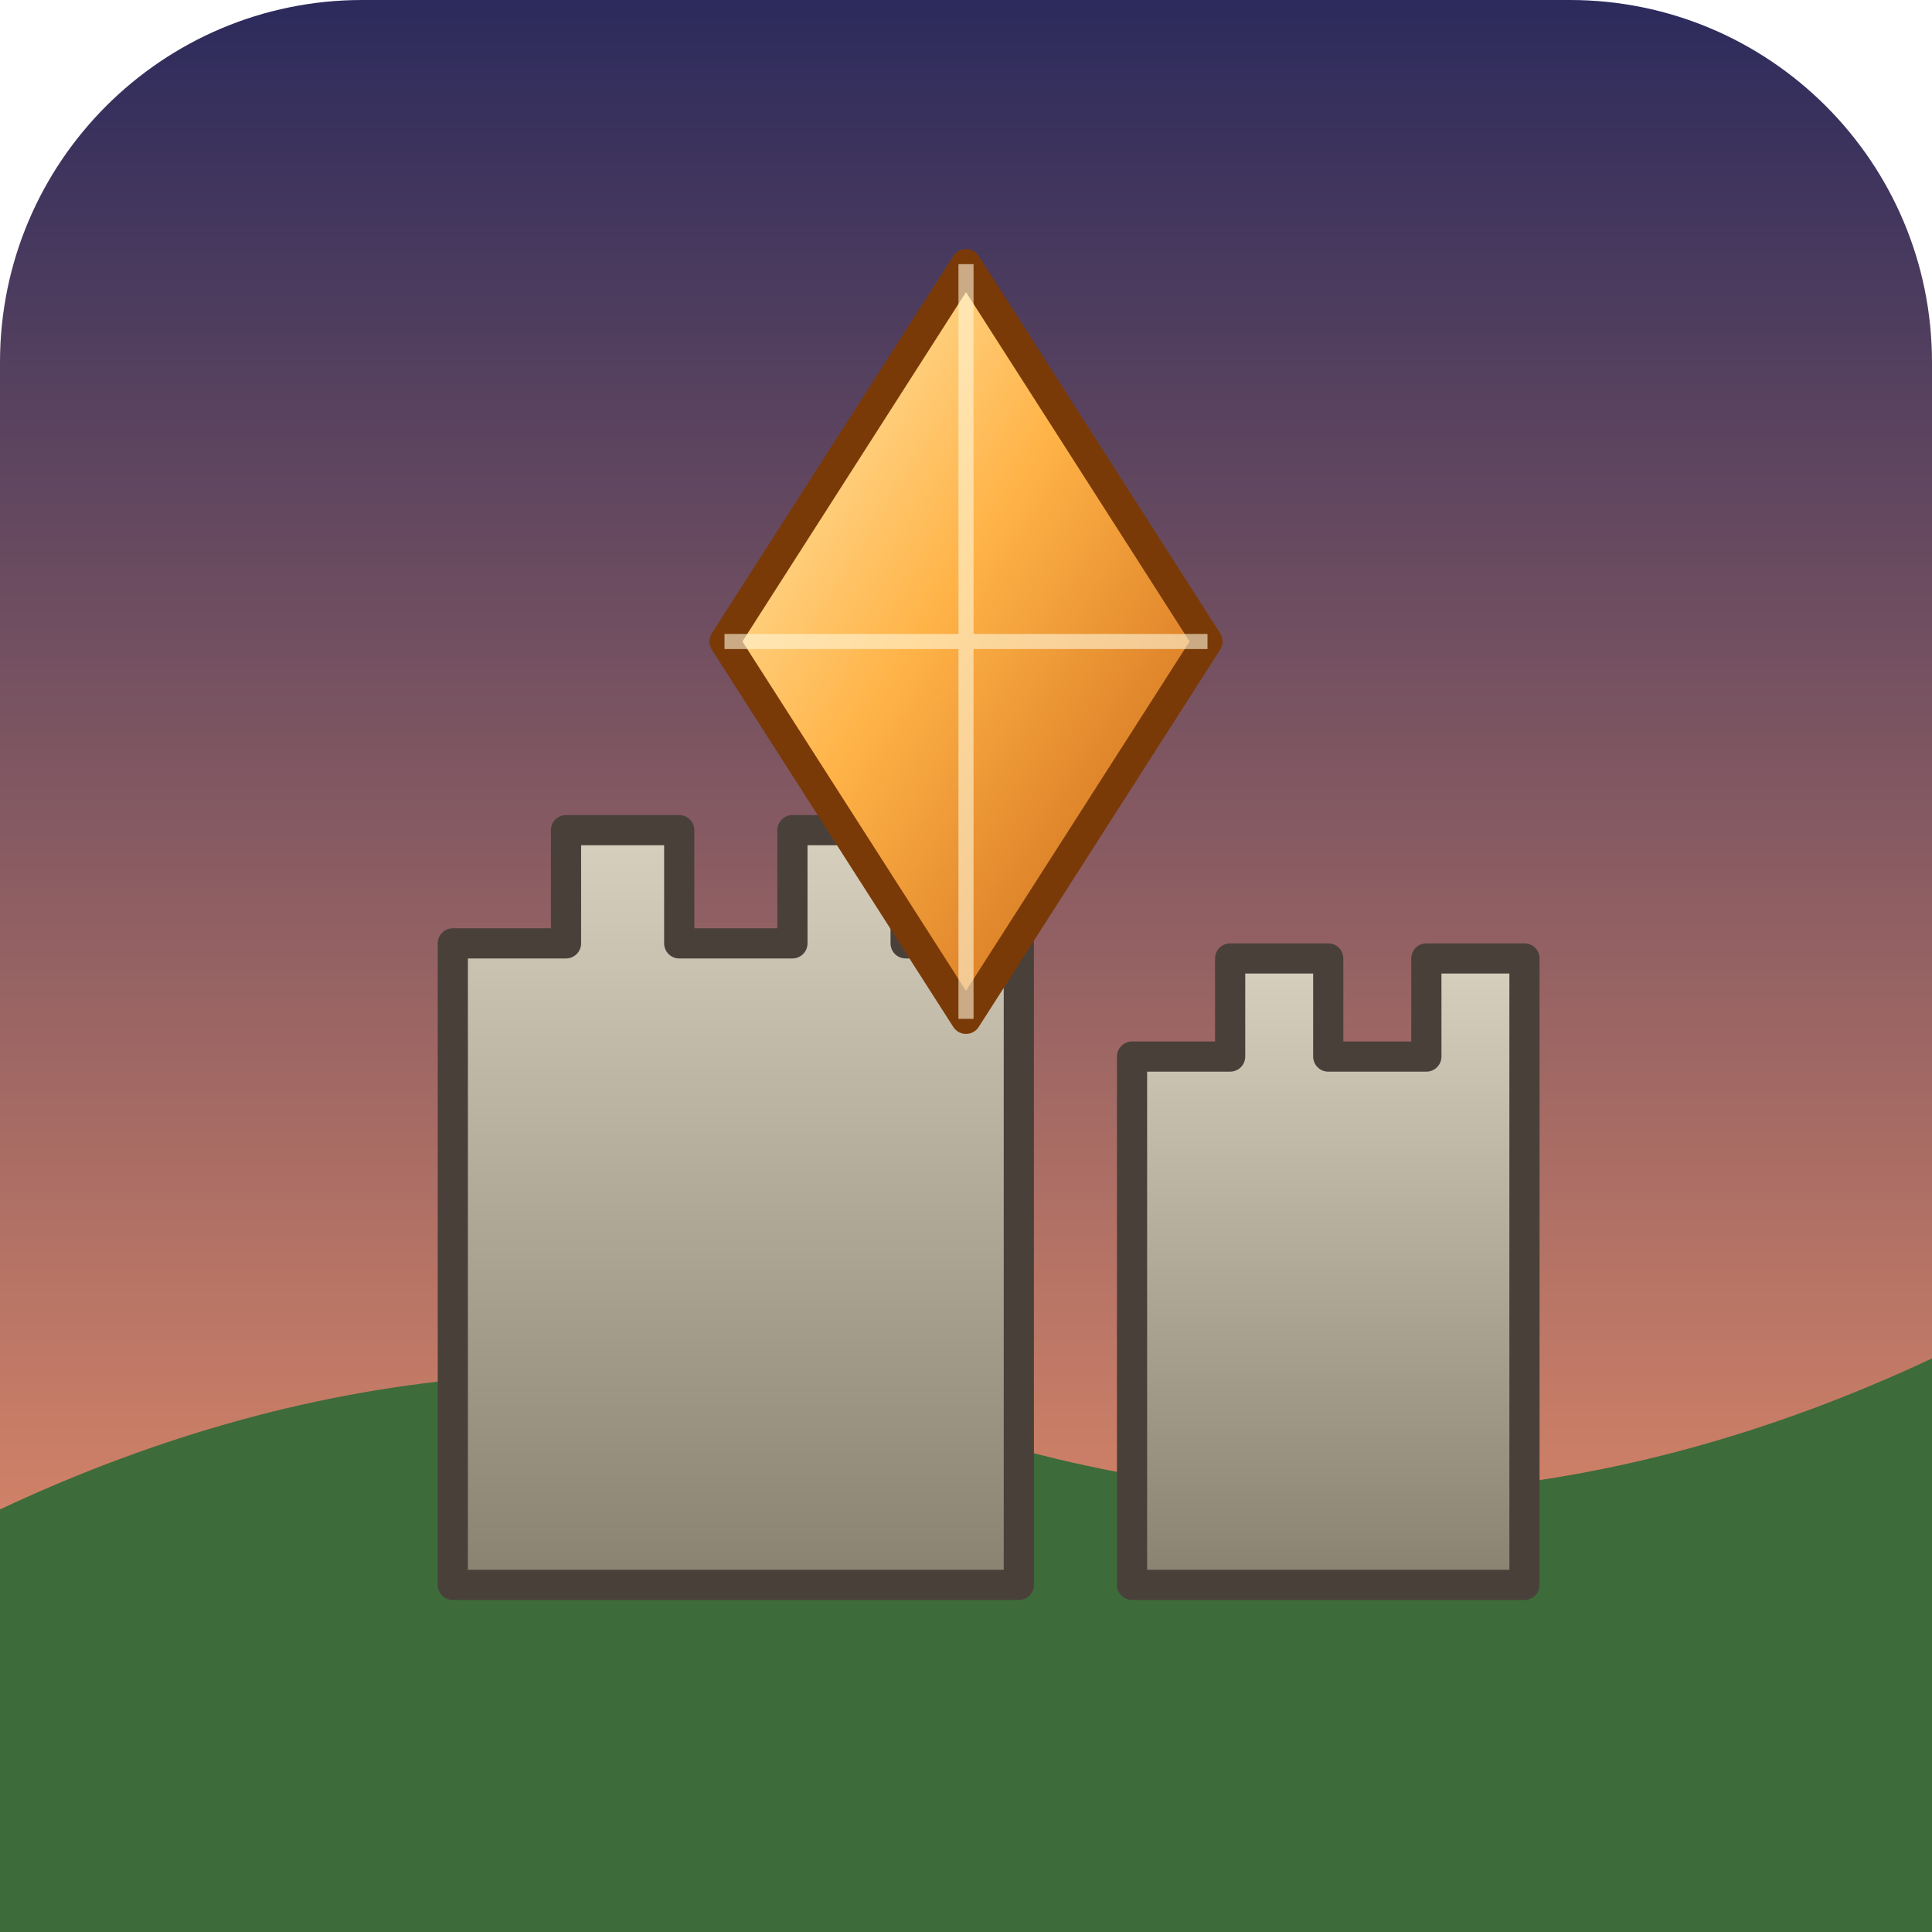
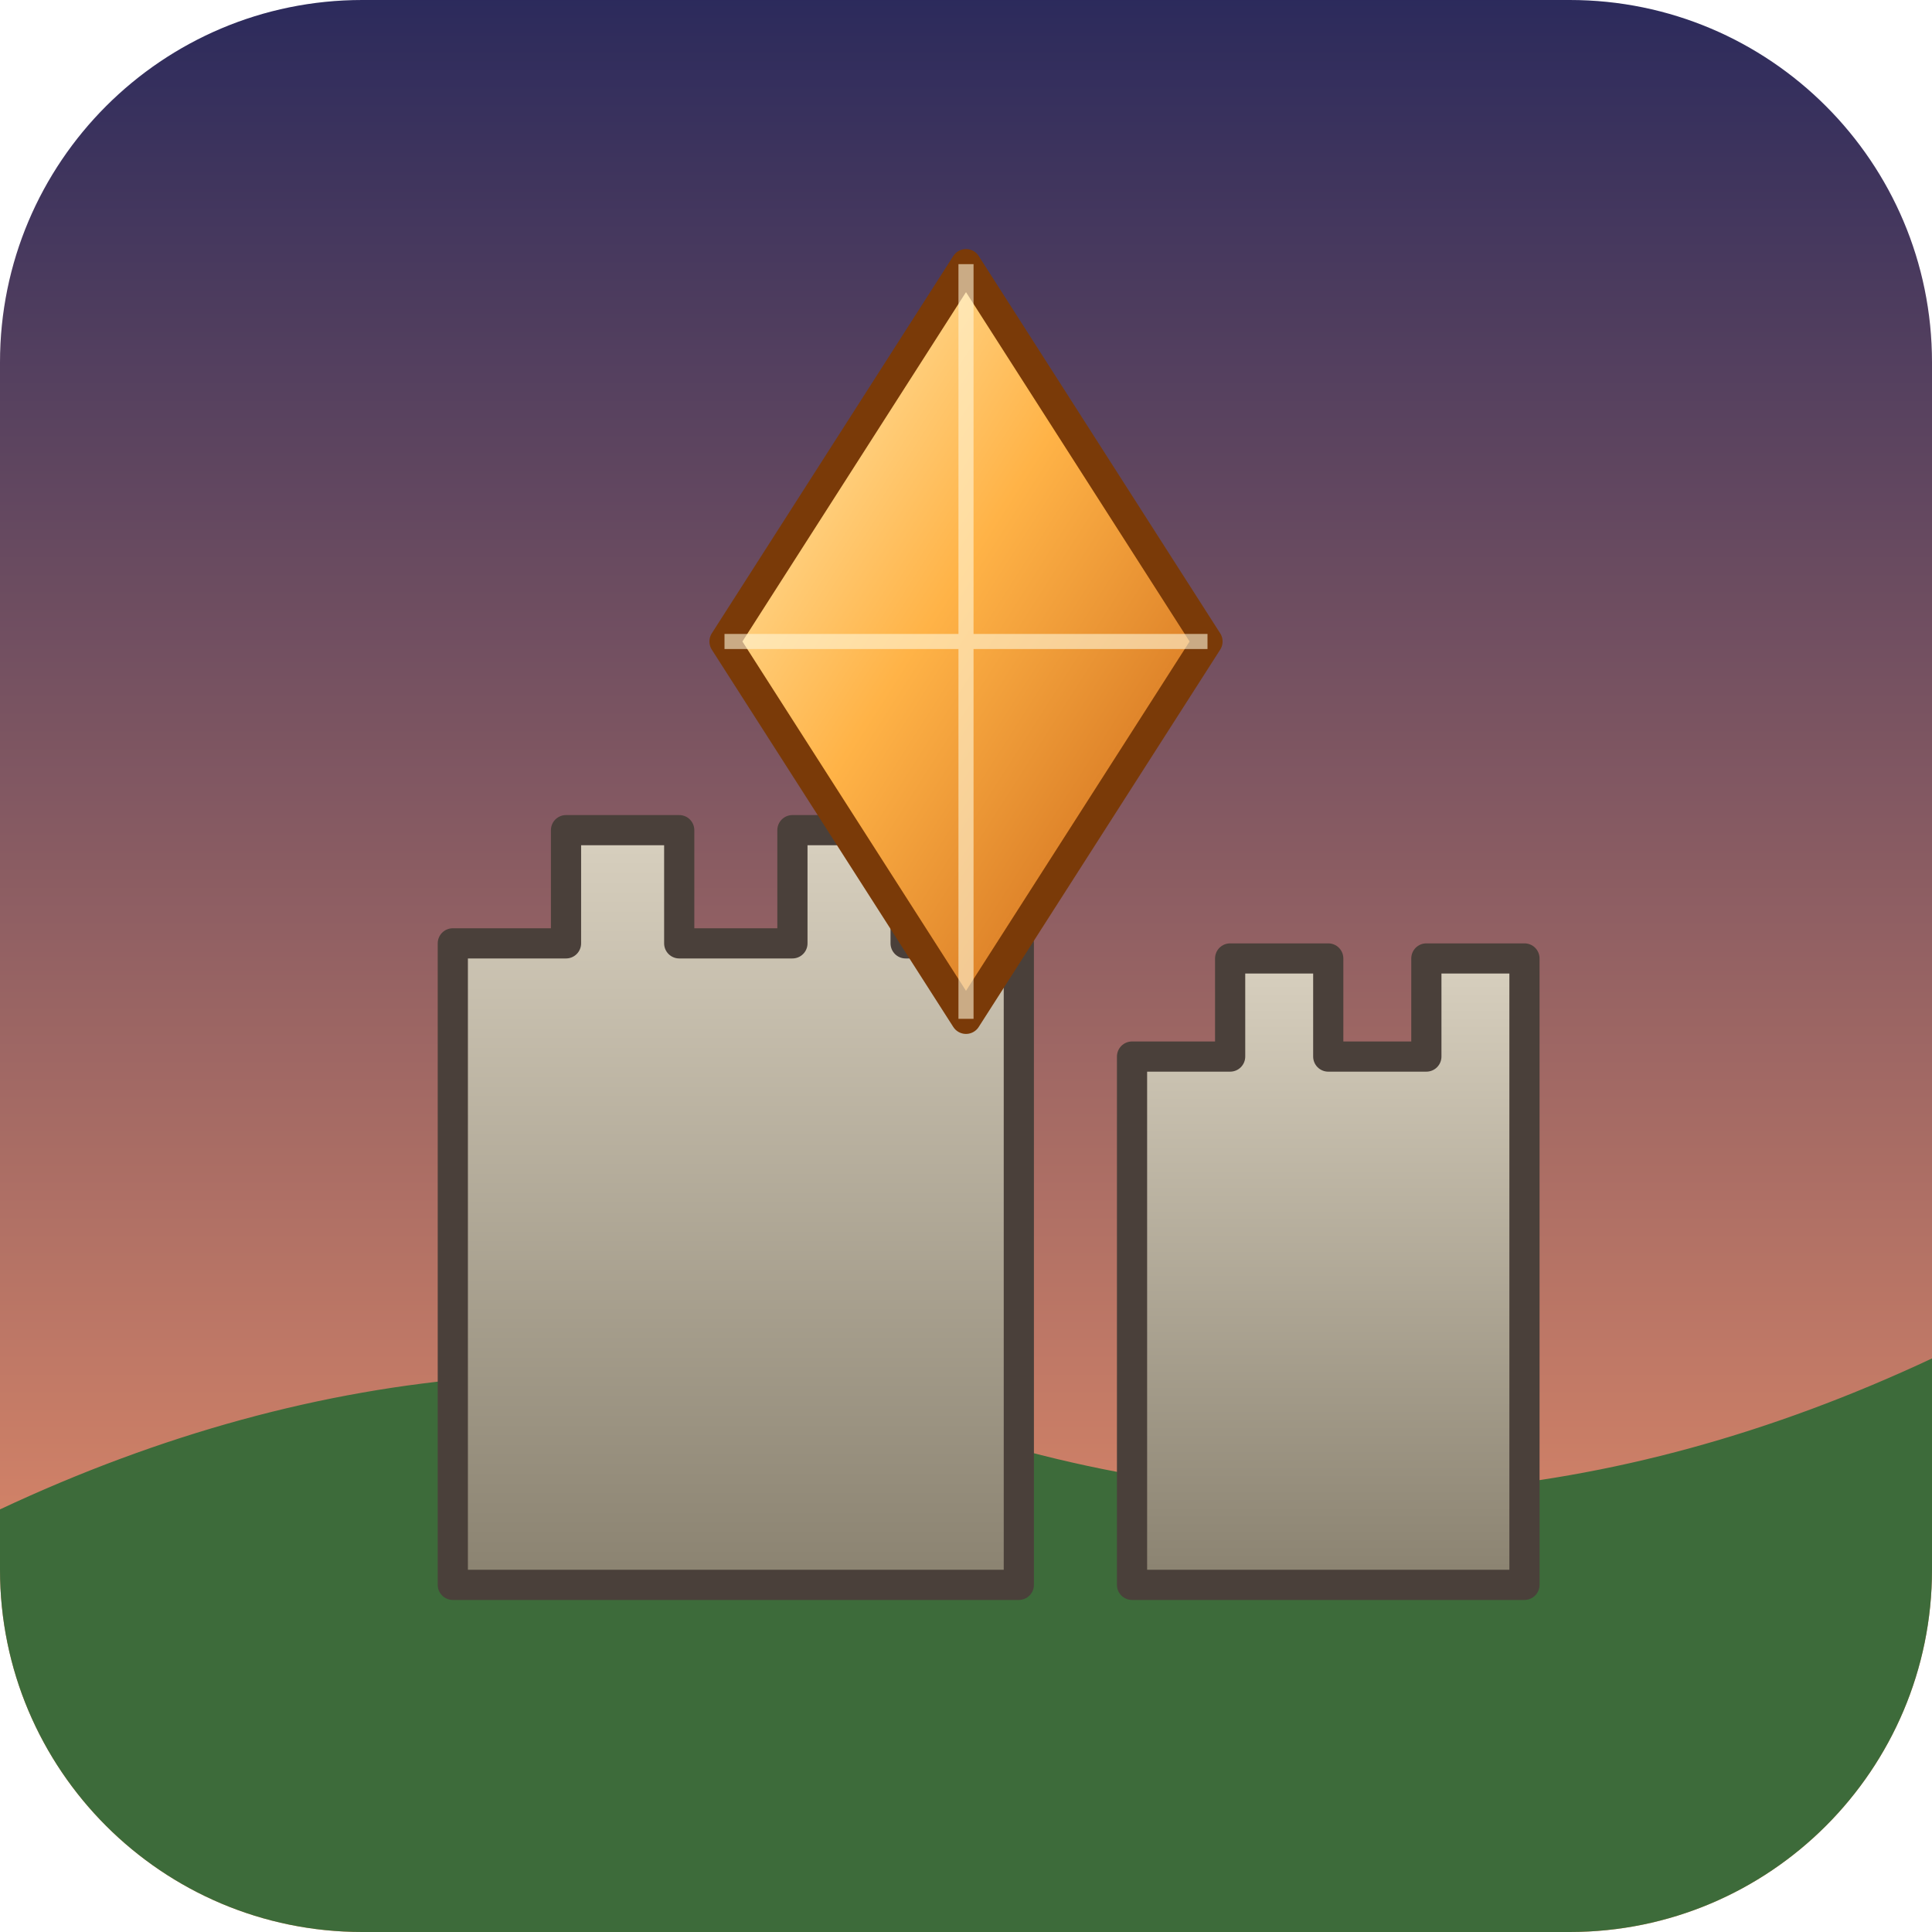
<svg xmlns="http://www.w3.org/2000/svg" viewBox="0 0 512 512">
  <defs>
    <linearGradient id="ciel" x1="0" y1="0" x2="0" y2="1">
      <stop offset="0" stop-color="#2b2a5c" />
      <stop offset="1" stop-color="#ff9a6a" />
    </linearGradient>
    <linearGradient id="ambre" x1="0" y1="0" x2="1" y2="1">
      <stop offset="0" stop-color="#fff2c0" />
      <stop offset=".45" stop-color="#ffb347" />
      <stop offset="1" stop-color="#c25a10" />
    </linearGradient>
    <linearGradient id="pierre" x1="0" y1="0" x2="0" y2="1">
      <stop offset="0" stop-color="#d8d0bf" />
      <stop offset="1" stop-color="#8a8270" />
    </linearGradient>
+     <clipPath id="coins">
+       <rect width="512" height="512" rx="96" />
+     </clipPath>
  </defs>
-   <rect width="512" height="512" rx="96" fill="url(#ciel)" />
-   <path d="M0 400 Q128 340 256 380 T512 360 V512 H0Z" fill="#3d6b3a" />
-   <path d="M120 420 V250 h30 v-30 h30 v30 h30 v-30 h30 v30 h30 V420Z" fill="url(#pierre)" stroke="#4a403a" stroke-width="8" stroke-linejoin="round" />
-   <path d="M300 420 V280 h26 v-26 h26 v26 h26 v-26 h26 v26 h0 V420Z" fill="url(#pierre)" stroke="#4a403a" stroke-width="8" stroke-linejoin="round" />
-   <path d="M256 70 L320 170 L256 270 L192 170Z" fill="url(#ambre)" stroke="#7a3a08" stroke-width="8" stroke-linejoin="round" />
-   <path d="M256 70 L256 270 M192 170 L320 170" stroke="#fff6d8" stroke-width="4" opacity=".6" />
+   <g clip-path="url(#coins)">
+     <rect width="512" height="512" rx="96" fill="url(#ciel)" />
+     <path d="M0 400 Q128 340 256 380 T512 360 V512 H0Z" fill="#3d6b3a" />
+     <path d="M120 420 V250 h30 v-30 h30 v30 h30 v-30 h30 v30 h30 V420Z" fill="url(#pierre)" stroke="#4a403a" stroke-width="8" stroke-linejoin="round" />
+     <path d="M300 420 V280 h26 v-26 h26 v26 h26 v-26 h26 v26 h0 V420Z" fill="url(#pierre)" stroke="#4a403a" stroke-width="8" stroke-linejoin="round" />
+     <path d="M256 70 L320 170 L256 270 L192 170Z" fill="url(#ambre)" stroke="#7a3a08" stroke-width="8" stroke-linejoin="round" />
+     <path d="M256 70 L256 270 M192 170 L320 170" stroke="#fff6d8" stroke-width="4" opacity=".6" />
+   </g>
</svg>
